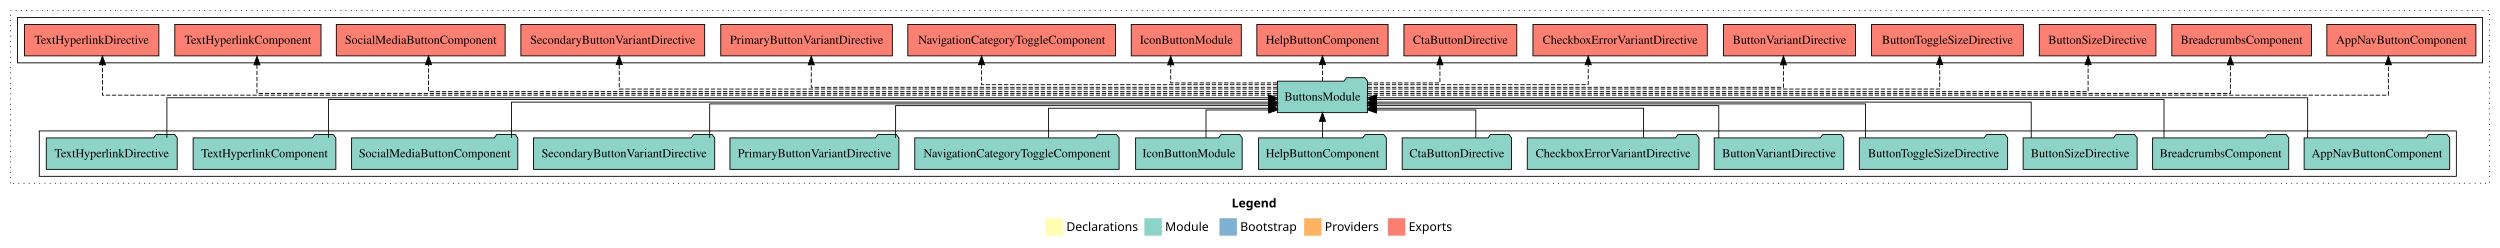
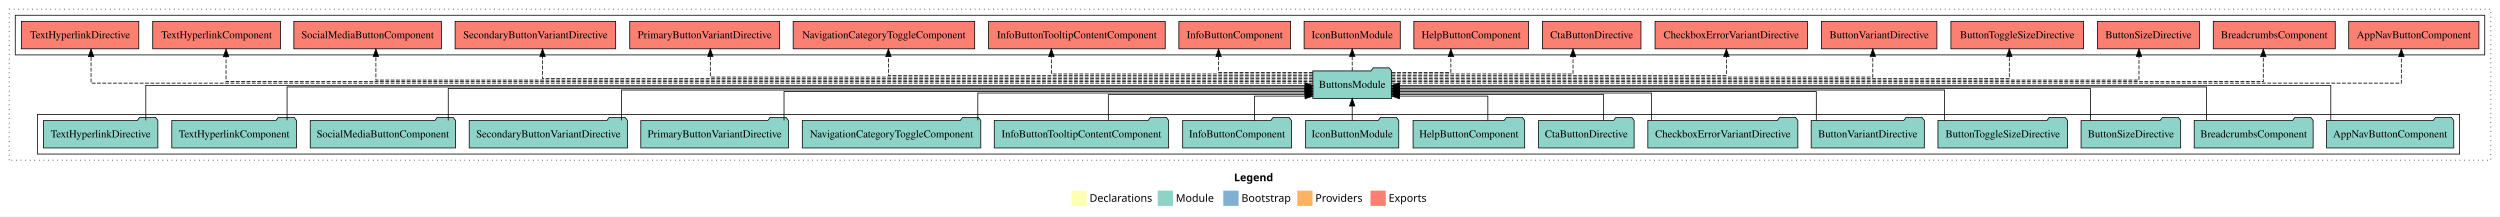
- <svg xmlns="http://www.w3.org/2000/svg" width="2864pt" height="284pt" viewBox="0.00 0.00 2864.00 284.00">
+ <svg xmlns="http://www.w3.org/2000/svg" width="3278pt" height="284pt" viewBox="0.00 0.00 3278.00 284.00">
  <g id="graph0" class="graph" transform="scale(1 1) rotate(0) translate(4 280)">
-     <polygon fill="white" stroke="transparent" points="-4,4 -4,-280 2860,-280 2860,4 -4,4" />
-     <text text-anchor="start" x="1407.01" y="-42.4" font-family="Times-12" font-weight="bold" font-size="14.00">Legend</text>
-     <polygon fill="#ffffb3" stroke="transparent" points="1194,-10 1194,-30 1214,-30 1214,-10 1194,-10" />
-     <text text-anchor="start" x="1217.63" y="-15.4" font-family="Times-12" font-size="14.00">  Declarations</text>
-     <polygon fill="#8dd3c7" stroke="transparent" points="1307,-10 1307,-30 1327,-30 1327,-10 1307,-10" />
-     <text text-anchor="start" x="1330.73" y="-15.4" font-family="Times-12" font-size="14.00">  Module</text>
-     <polygon fill="#80b1d3" stroke="transparent" points="1393,-10 1393,-30 1413,-30 1413,-10 1393,-10" />
-     <text text-anchor="start" x="1416.78" y="-15.4" font-family="Times-12" font-size="14.00">  Bootstrap</text>
-     <polygon fill="#fdb462" stroke="transparent" points="1490,-10 1490,-30 1510,-30 1510,-10 1490,-10" />
-     <text text-anchor="start" x="1513.67" y="-15.4" font-family="Times-12" font-size="14.00">  Providers</text>
-     <polygon fill="#fb8072" stroke="transparent" points="1586,-10 1586,-30 1606,-30 1606,-10 1586,-10" />
-     <text text-anchor="start" x="1609.73" y="-15.4" font-family="Times-12" font-size="14.00">  Exports</text>
+     <polygon fill="white" stroke="transparent" points="-4,4 -4,-280 3274,-280 3274,4 -4,4" />
+     <text text-anchor="start" x="1614.01" y="-42.4" font-family="Times-12" font-weight="bold" font-size="14.00">Legend</text>
+     <polygon fill="#ffffb3" stroke="transparent" points="1401,-10 1401,-30 1421,-30 1421,-10 1401,-10" />
+     <text text-anchor="start" x="1424.63" y="-15.4" font-family="Times-12" font-size="14.00">  Declarations</text>
+     <polygon fill="#8dd3c7" stroke="transparent" points="1514,-10 1514,-30 1534,-30 1534,-10 1514,-10" />
+     <text text-anchor="start" x="1537.73" y="-15.4" font-family="Times-12" font-size="14.00">  Module</text>
+     <polygon fill="#80b1d3" stroke="transparent" points="1600,-10 1600,-30 1620,-30 1620,-10 1600,-10" />
+     <text text-anchor="start" x="1623.78" y="-15.4" font-family="Times-12" font-size="14.00">  Bootstrap</text>
+     <polygon fill="#fdb462" stroke="transparent" points="1697,-10 1697,-30 1717,-30 1717,-10 1697,-10" />
+     <text text-anchor="start" x="1720.67" y="-15.4" font-family="Times-12" font-size="14.00">  Providers</text>
+     <polygon fill="#fb8072" stroke="transparent" points="1793,-10 1793,-30 1813,-30 1813,-10 1793,-10" />
+     <text text-anchor="start" x="1816.73" y="-15.4" font-family="Times-12" font-size="14.00">  Exports</text>
    <g id="clust1" class="cluster">
-       <polygon fill="none" stroke="black" stroke-dasharray="1,5" points="8,-70 8,-268 2848,-268 2848,-70 8,-70" />
+       <polygon fill="none" stroke="black" stroke-dasharray="1,5" points="8,-70 8,-268 3262,-268 3262,-70 8,-70" />
    </g>
    <g id="clust3" class="cluster">
-       <polygon fill="none" stroke="black" points="41,-78 41,-130 2810,-130 2810,-78 41,-78" />
+       <polygon fill="none" stroke="black" points="45,-78 45,-130 3221,-130 3221,-78 45,-78" />
    </g>
    <g id="clust4" class="cluster">
-       <polygon fill="none" stroke="black" points="16,-208 16,-260 2840,-260 2840,-208 16,-208" />
+       <polygon fill="none" stroke="black" points="16,-208 16,-260 3254,-260 3254,-208 16,-208" />
    </g>
    <g id="node1" class="node">
-       <polygon fill="#8dd3c7" stroke="black" points="2802.38,-122 2799.38,-126 2778.38,-126 2775.38,-122 2635.62,-122 2635.62,-86 2802.38,-86 2802.38,-122" />
-       <text text-anchor="middle" x="2719" y="-99.8" font-family="Times,serif" font-size="14.00">AppNavButtonComponent</text>
+       <polygon fill="#8dd3c7" stroke="black" points="3213.38,-122 3210.38,-126 3189.38,-126 3186.38,-122 3046.62,-122 3046.62,-86 3213.38,-86 3213.38,-122" />
+       <text text-anchor="middle" x="3130" y="-99.8" font-family="Times,serif" font-size="14.00">AppNavButtonComponent</text>
+     </g>
+     <g id="node18" class="node">
+       <polygon fill="#8dd3c7" stroke="black" points="1820.61,-187 1817.61,-191 1796.61,-191 1793.61,-187 1717.39,-187 1717.39,-151 1820.61,-151 1820.61,-187" />
+       <text text-anchor="middle" x="1769" y="-164.8" font-family="Times,serif" font-size="14.00">ButtonsModule</text>
+     </g>
+     <g id="edge1" class="edge">
+       <path fill="none" stroke="black" d="M3052.15,-122.17C3052.15,-141.09 3052.15,-168 3052.15,-168 3052.15,-168 1830.89,-168 1830.89,-168" />
+       <polygon fill="black" stroke="black" points="1830.89,-164.5 1820.89,-168 1830.89,-171.5 1830.89,-164.5" />
+     </g>
+     <g id="node2" class="node">
+       <polygon fill="#8dd3c7" stroke="black" points="3028.97,-122 3025.97,-126 3004.97,-126 3001.97,-122 2873.03,-122 2873.03,-86 3028.97,-86 3028.97,-122" />
+       <text text-anchor="middle" x="2951" y="-99.8" font-family="Times,serif" font-size="14.00">BreadcrumbsComponent</text>
+     </g>
+     <g id="edge2" class="edge">
+       <path fill="none" stroke="black" d="M2889.08,-122.27C2889.08,-140.56 2889.08,-166 2889.08,-166 2889.08,-166 1830.78,-166 1830.78,-166" />
+       <polygon fill="black" stroke="black" points="1830.78,-162.5 1820.78,-166 1830.78,-169.5 1830.78,-162.5" />
+     </g>
+     <g id="node3" class="node">
+       <polygon fill="#8dd3c7" stroke="black" points="2855.3,-122 2852.3,-126 2831.3,-126 2828.3,-122 2724.7,-122 2724.7,-86 2855.3,-86 2855.3,-122" />
+       <text text-anchor="middle" x="2790" y="-99.8" font-family="Times,serif" font-size="14.00">ButtonSizeDirective</text>
+     </g>
+     <g id="edge3" class="edge">
+       <path fill="none" stroke="black" d="M2736.91,-122C2736.91,-139.68 2736.91,-164 2736.91,-164 2736.91,-164 1830.7,-164 1830.7,-164" />
+       <polygon fill="black" stroke="black" points="1830.7,-160.5 1820.7,-164 1830.7,-167.5 1830.7,-160.5" />
+     </g>
+     <g id="node4" class="node">
+       <polygon fill="#8dd3c7" stroke="black" points="2706.96,-122 2703.96,-126 2682.96,-126 2679.96,-122 2537.04,-122 2537.04,-86 2706.96,-86 2706.96,-122" />
+       <text text-anchor="middle" x="2622" y="-99.8" font-family="Times,serif" font-size="14.00">ButtonToggleSizeDirective</text>
+     </g>
+     <g id="edge4" class="edge">
+       <path fill="none" stroke="black" d="M2545.64,-122.03C2545.64,-139.06 2545.64,-162 2545.64,-162 2545.64,-162 1830.56,-162 1830.56,-162" />
+       <polygon fill="black" stroke="black" points="1830.56,-158.5 1820.56,-162 1830.56,-165.5 1830.56,-158.5" />
+     </g>
+     <g id="node5" class="node">
+       <polygon fill="#8dd3c7" stroke="black" points="2519.18,-122 2516.18,-126 2495.18,-126 2492.18,-122 2370.82,-122 2370.82,-86 2519.18,-86 2519.18,-122" />
+       <text text-anchor="middle" x="2445" y="-99.8" font-family="Times,serif" font-size="14.00">ButtonVariantDirective</text>
+     </g>
+     <g id="edge5" class="edge">
+       <path fill="none" stroke="black" d="M2377.54,-122.03C2377.54,-138.4 2377.54,-160 2377.54,-160 2377.54,-160 1830.62,-160 1830.62,-160" />
+       <polygon fill="black" stroke="black" points="1830.62,-156.5 1820.62,-160 1830.62,-163.5 1830.62,-156.5" />
+     </g>
+     <g id="node6" class="node">
+       <polygon fill="#8dd3c7" stroke="black" points="2353.36,-122 2350.36,-126 2329.36,-126 2326.36,-122 2156.64,-122 2156.64,-86 2353.36,-86 2353.36,-122" />
+       <text text-anchor="middle" x="2255" y="-99.8" font-family="Times,serif" font-size="14.00">CheckboxErrorVariantDirective</text>
+     </g>
+     <g id="edge6" class="edge">
+       <path fill="none" stroke="black" d="M2161.44,-122.28C2161.44,-137.95 2161.44,-158 2161.44,-158 2161.44,-158 1830.71,-158 1830.71,-158" />
+       <polygon fill="black" stroke="black" points="1830.71,-154.5 1820.71,-158 1830.71,-161.5 1830.71,-154.5" />
+     </g>
+     <g id="node7" class="node">
+       <polygon fill="#8dd3c7" stroke="black" points="2138.64,-122 2135.64,-126 2114.64,-126 2111.64,-122 2013.36,-122 2013.36,-86 2138.64,-86 2138.64,-122" />
+       <text text-anchor="middle" x="2076" y="-99.8" font-family="Times,serif" font-size="14.00">CtaButtonDirective</text>
+     </g>
+     <g id="edge7" class="edge">
+       <path fill="none" stroke="black" d="M2098.69,-122.19C2098.69,-137.18 2098.69,-156 2098.69,-156 2098.69,-156 1830.88,-156 1830.88,-156" />
+       <polygon fill="black" stroke="black" points="1830.88,-152.5 1820.88,-156 1830.88,-159.5 1830.88,-152.5" />
+     </g>
+     <g id="node8" class="node">
+       <polygon fill="#8dd3c7" stroke="black" points="1995.16,-122 1992.16,-126 1971.16,-126 1968.16,-122 1848.84,-122 1848.84,-86 1995.16,-86 1995.16,-122" />
+       <text text-anchor="middle" x="1922" y="-99.8" font-family="Times,serif" font-size="14.00">HelpButtonComponent</text>
+     </g>
+     <g id="edge8" class="edge">
+       <path fill="none" stroke="black" d="M1946.86,-122.05C1946.86,-136.37 1946.86,-154 1946.86,-154 1946.86,-154 1830.92,-154 1830.92,-154" />
+       <polygon fill="black" stroke="black" points="1830.92,-150.5 1820.92,-154 1830.92,-157.5 1830.92,-150.5" />
+     </g>
+     <g id="node9" class="node">
+       <polygon fill="#8dd3c7" stroke="black" points="1830.04,-122 1827.04,-126 1806.04,-126 1803.04,-122 1707.96,-122 1707.96,-86 1830.04,-86 1830.04,-122" />
+       <text text-anchor="middle" x="1769" y="-99.8" font-family="Times,serif" font-size="14.00">IconButtonModule</text>
+     </g>
+     <g id="edge9" class="edge">
+       <path fill="none" stroke="black" d="M1769,-122.11C1769,-122.11 1769,-140.99 1769,-140.99" />
+       <polygon fill="black" stroke="black" points="1765.5,-140.99 1769,-150.99 1772.5,-140.99 1765.5,-140.99" />
+     </g>
+     <g id="node10" class="node">
+       <polygon fill="#8dd3c7" stroke="black" points="1689.27,-122 1686.27,-126 1665.27,-126 1662.27,-122 1546.73,-122 1546.73,-86 1689.27,-86 1689.27,-122" />
+       <text text-anchor="middle" x="1618" y="-99.8" font-family="Times,serif" font-size="14.00">InfoButtonComponent</text>
+     </g>
+     <g id="edge10" class="edge">
+       <path fill="none" stroke="black" d="M1640.96,-122.05C1640.96,-136.37 1640.96,-154 1640.96,-154 1640.96,-154 1707.29,-154 1707.29,-154" />
+       <polygon fill="black" stroke="black" points="1707.29,-157.5 1717.29,-154 1707.29,-150.5 1707.29,-157.5" />
+     </g>
+     <g id="node11" class="node">
+       <polygon fill="#8dd3c7" stroke="black" points="1528.33,-122 1525.33,-126 1504.33,-126 1501.33,-122 1299.67,-122 1299.67,-86 1528.33,-86 1528.33,-122" />
+       <text text-anchor="middle" x="1414" y="-99.8" font-family="Times,serif" font-size="14.00">InfoButtonTooltipContentComponent</text>
+     </g>
+     <g id="edge11" class="edge">
+       <path fill="none" stroke="black" d="M1449.22,-122.19C1449.22,-137.18 1449.22,-156 1449.22,-156 1449.22,-156 1707.27,-156 1707.27,-156" />
+       <polygon fill="black" stroke="black" points="1707.27,-159.5 1717.27,-156 1707.27,-152.5 1707.27,-159.5" />
+     </g>
+     <g id="node12" class="node">
+       <polygon fill="#8dd3c7" stroke="black" points="1282.02,-122 1279.02,-126 1258.02,-126 1255.02,-122 1047.98,-122 1047.98,-86 1282.02,-86 1282.02,-122" />
+       <text text-anchor="middle" x="1165" y="-99.8" font-family="Times,serif" font-size="14.00">NavigationCategoryToggleComponent</text>
+     </g>
+     <g id="edge12" class="edge">
+       <path fill="none" stroke="black" d="M1278.13,-122.28C1278.13,-137.95 1278.13,-158 1278.13,-158 1278.13,-158 1707.4,-158 1707.4,-158" />
+       <polygon fill="black" stroke="black" points="1707.4,-161.5 1717.4,-158 1707.4,-154.5 1707.4,-161.5" />
+     </g>
+     <g id="node13" class="node">
+       <polygon fill="#8dd3c7" stroke="black" points="1029.78,-122 1026.78,-126 1005.78,-126 1002.78,-122 836.22,-122 836.22,-86 1029.78,-86 1029.78,-122" />
+       <text text-anchor="middle" x="933" y="-99.8" font-family="Times,serif" font-size="14.00">PrimaryButtonVariantDirective</text>
+     </g>
+     <g id="edge13" class="edge">
+       <path fill="none" stroke="black" d="M1024.01,-122.03C1024.01,-138.4 1024.01,-160 1024.01,-160 1024.01,-160 1707.21,-160 1707.21,-160" />
+       <polygon fill="black" stroke="black" points="1707.21,-163.5 1717.21,-160 1707.21,-156.5 1707.21,-163.5" />
+     </g>
+     <g id="node14" class="node">
+       <polygon fill="#8dd3c7" stroke="black" points="818.77,-122 815.77,-126 794.77,-126 791.77,-122 611.23,-122 611.23,-86 818.77,-86 818.77,-122" />
+       <text text-anchor="middle" x="715" y="-99.8" font-family="Times,serif" font-size="14.00">SecondaryButtonVariantDirective</text>
+     </g>
+     <g id="edge14" class="edge">
+       <path fill="none" stroke="black" d="M811.01,-122.03C811.01,-139.06 811.01,-162 811.01,-162 811.01,-162 1707.15,-162 1707.15,-162" />
+       <polygon fill="black" stroke="black" points="1707.15,-165.5 1717.15,-162 1707.15,-158.5 1707.15,-165.5" />
+     </g>
+     <g id="node15" class="node">
+       <polygon fill="#8dd3c7" stroke="black" points="593.21,-122 590.21,-126 569.21,-126 566.21,-122 402.79,-122 402.79,-86 593.21,-86 593.21,-122" />
+       <text text-anchor="middle" x="498" y="-99.8" font-family="Times,serif" font-size="14.00">SocialMediaButtonComponent</text>
+     </g>
+     <g id="edge15" class="edge">
+       <path fill="none" stroke="black" d="M583.74,-122C583.74,-139.68 583.74,-164 583.74,-164 583.74,-164 1707.31,-164 1707.31,-164" />
+       <polygon fill="black" stroke="black" points="1707.31,-167.5 1717.31,-164 1707.31,-160.5 1707.31,-167.5" />
    </g>
    <g id="node16" class="node">
-       <polygon fill="#8dd3c7" stroke="black" points="1562.61,-187 1559.61,-191 1538.61,-191 1535.61,-187 1459.39,-187 1459.39,-151 1562.61,-151 1562.61,-187" />
-       <text text-anchor="middle" x="1511" y="-164.8" font-family="Times,serif" font-size="14.00">ButtonsModule</text>
-     </g>
-     <g id="edge1" class="edge">
-       <path fill="none" stroke="black" d="M2639.65,-122.17C2639.65,-141.09 2639.65,-168 2639.65,-168 2639.65,-168 1572.8,-168 1572.8,-168" />
-       <polygon fill="black" stroke="black" points="1572.8,-164.5 1562.8,-168 1572.8,-171.5 1572.8,-164.5" />
-     </g>
-     <g id="node2" class="node">
-       <polygon fill="#8dd3c7" stroke="black" points="2617.97,-122 2614.97,-126 2593.97,-126 2590.97,-122 2462.03,-122 2462.03,-86 2617.97,-86 2617.97,-122" />
-       <text text-anchor="middle" x="2540" y="-99.8" font-family="Times,serif" font-size="14.00">BreadcrumbsComponent</text>
-     </g>
-     <g id="edge2" class="edge">
-       <path fill="none" stroke="black" d="M2475.08,-122.27C2475.08,-140.56 2475.08,-166 2475.08,-166 2475.08,-166 1572.83,-166 1572.83,-166" />
-       <polygon fill="black" stroke="black" points="1572.83,-162.5 1562.83,-166 1572.83,-169.5 1572.83,-162.5" />
-     </g>
-     <g id="node3" class="node">
-       <polygon fill="#8dd3c7" stroke="black" points="2444.3,-122 2441.3,-126 2420.3,-126 2417.3,-122 2313.7,-122 2313.7,-86 2444.3,-86 2444.3,-122" />
-       <text text-anchor="middle" x="2379" y="-99.8" font-family="Times,serif" font-size="14.00">ButtonSizeDirective</text>
-     </g>
-     <g id="edge3" class="edge">
-       <path fill="none" stroke="black" d="M2322.97,-122.02C2322.97,-139.37 2322.97,-163 2322.97,-163 2322.97,-163 1572.72,-163 1572.72,-163" />
-       <polygon fill="black" stroke="black" points="1572.72,-159.5 1562.72,-163 1572.72,-166.5 1572.72,-159.5" />
-     </g>
-     <g id="node4" class="node">
-       <polygon fill="#8dd3c7" stroke="black" points="2295.96,-122 2292.96,-126 2271.96,-126 2268.96,-122 2126.04,-122 2126.04,-86 2295.96,-86 2295.96,-122" />
-       <text text-anchor="middle" x="2211" y="-99.8" font-family="Times,serif" font-size="14.00">ButtonToggleSizeDirective</text>
-     </g>
-     <g id="edge4" class="edge">
-       <path fill="none" stroke="black" d="M2133.14,-122.04C2133.14,-138.73 2133.14,-161 2133.14,-161 2133.14,-161 1572.71,-161 1572.71,-161" />
-       <polygon fill="black" stroke="black" points="1572.71,-157.5 1562.71,-161 1572.71,-164.5 1572.71,-157.5" />
-     </g>
-     <g id="node5" class="node">
-       <polygon fill="#8dd3c7" stroke="black" points="2108.18,-122 2105.18,-126 2084.18,-126 2081.18,-122 1959.82,-122 1959.82,-86 2108.18,-86 2108.18,-122" />
-       <text text-anchor="middle" x="2034" y="-99.8" font-family="Times,serif" font-size="14.00">ButtonVariantDirective</text>
-     </g>
-     <g id="edge5" class="edge">
-       <path fill="none" stroke="black" d="M1965.04,-122.01C1965.04,-138.05 1965.04,-159 1965.04,-159 1965.04,-159 1572.64,-159 1572.64,-159" />
-       <polygon fill="black" stroke="black" points="1572.64,-155.5 1562.64,-159 1572.64,-162.5 1572.64,-155.5" />
-     </g>
-     <g id="node6" class="node">
-       <polygon fill="#8dd3c7" stroke="black" points="1942.36,-122 1939.36,-126 1918.36,-126 1915.36,-122 1745.64,-122 1745.64,-86 1942.36,-86 1942.36,-122" />
-       <text text-anchor="middle" x="1844" y="-99.8" font-family="Times,serif" font-size="14.00">CheckboxErrorVariantDirective</text>
-     </g>
-     <g id="edge6" class="edge">
-       <path fill="none" stroke="black" d="M1878.81,-122.19C1878.81,-137.18 1878.81,-156 1878.81,-156 1878.81,-156 1572.92,-156 1572.92,-156" />
-       <polygon fill="black" stroke="black" points="1572.92,-152.5 1562.92,-156 1572.92,-159.5 1572.92,-152.5" />
-     </g>
-     <g id="node7" class="node">
-       <polygon fill="#8dd3c7" stroke="black" points="1727.64,-122 1724.64,-126 1703.64,-126 1700.64,-122 1602.36,-122 1602.36,-86 1727.64,-86 1727.64,-122" />
-       <text text-anchor="middle" x="1665" y="-99.8" font-family="Times,serif" font-size="14.00">CtaButtonDirective</text>
-     </g>
-     <g id="edge7" class="edge">
-       <path fill="none" stroke="black" d="M1686.69,-122.05C1686.69,-136.37 1686.69,-154 1686.69,-154 1686.69,-154 1572.76,-154 1572.76,-154" />
-       <polygon fill="black" stroke="black" points="1572.76,-150.5 1562.76,-154 1572.76,-157.5 1572.76,-150.5" />
-     </g>
-     <g id="node8" class="node">
-       <polygon fill="#8dd3c7" stroke="black" points="1584.16,-122 1581.16,-126 1560.16,-126 1557.16,-122 1437.84,-122 1437.84,-86 1584.16,-86 1584.16,-122" />
-       <text text-anchor="middle" x="1511" y="-99.8" font-family="Times,serif" font-size="14.00">HelpButtonComponent</text>
-     </g>
-     <g id="edge8" class="edge">
-       <path fill="none" stroke="black" d="M1511,-122.11C1511,-122.11 1511,-140.99 1511,-140.99" />
-       <polygon fill="black" stroke="black" points="1507.5,-140.99 1511,-150.99 1514.5,-140.99 1507.5,-140.99" />
-     </g>
-     <g id="node9" class="node">
-       <polygon fill="#8dd3c7" stroke="black" points="1419.04,-122 1416.04,-126 1395.04,-126 1392.04,-122 1296.96,-122 1296.96,-86 1419.04,-86 1419.04,-122" />
-       <text text-anchor="middle" x="1358" y="-99.8" font-family="Times,serif" font-size="14.00">IconButtonModule</text>
-     </g>
-     <g id="edge9" class="edge">
-       <path fill="none" stroke="black" d="M1377.59,-122.05C1377.59,-136.37 1377.59,-154 1377.59,-154 1377.59,-154 1449.42,-154 1449.42,-154" />
-       <polygon fill="black" stroke="black" points="1449.42,-157.5 1459.42,-154 1449.42,-150.5 1449.42,-157.5" />
-     </g>
-     <g id="node10" class="node">
-       <polygon fill="#8dd3c7" stroke="black" points="1278.02,-122 1275.02,-126 1254.02,-126 1251.02,-122 1043.98,-122 1043.98,-86 1278.02,-86 1278.02,-122" />
-       <text text-anchor="middle" x="1161" y="-99.8" font-family="Times,serif" font-size="14.00">NavigationCategoryToggleComponent</text>
-     </g>
-     <g id="edge10" class="edge">
-       <path fill="none" stroke="black" d="M1197.25,-122.19C1197.25,-137.18 1197.25,-156 1197.25,-156 1197.25,-156 1449.19,-156 1449.19,-156" />
-       <polygon fill="black" stroke="black" points="1449.19,-159.5 1459.19,-156 1449.19,-152.5 1449.19,-159.5" />
-     </g>
-     <g id="node11" class="node">
-       <polygon fill="#8dd3c7" stroke="black" points="1025.78,-122 1022.78,-126 1001.78,-126 998.78,-122 832.22,-122 832.22,-86 1025.78,-86 1025.78,-122" />
-       <text text-anchor="middle" x="929" y="-99.8" font-family="Times,serif" font-size="14.00">PrimaryButtonVariantDirective</text>
-     </g>
-     <g id="edge11" class="edge">
-       <path fill="none" stroke="black" d="M1022.01,-122.01C1022.01,-138.05 1022.01,-159 1022.01,-159 1022.01,-159 1449.13,-159 1449.13,-159" />
-       <polygon fill="black" stroke="black" points="1449.13,-162.5 1459.13,-159 1449.13,-155.5 1449.13,-162.5" />
-     </g>
-     <g id="node12" class="node">
-       <polygon fill="#8dd3c7" stroke="black" points="814.77,-122 811.77,-126 790.77,-126 787.77,-122 607.23,-122 607.23,-86 814.77,-86 814.77,-122" />
-       <text text-anchor="middle" x="711" y="-99.8" font-family="Times,serif" font-size="14.00">SecondaryButtonVariantDirective</text>
-     </g>
-     <g id="edge12" class="edge">
-       <path fill="none" stroke="black" d="M809.01,-122.04C809.01,-138.73 809.01,-161 809.01,-161 809.01,-161 1449.38,-161 1449.38,-161" />
-       <polygon fill="black" stroke="black" points="1449.38,-164.5 1459.38,-161 1449.38,-157.5 1449.38,-164.5" />
-     </g>
-     <g id="node13" class="node">
-       <polygon fill="#8dd3c7" stroke="black" points="589.21,-122 586.21,-126 565.21,-126 562.21,-122 398.79,-122 398.79,-86 589.21,-86 589.21,-122" />
-       <text text-anchor="middle" x="494" y="-99.8" font-family="Times,serif" font-size="14.00">SocialMediaButtonComponent</text>
-     </g>
-     <g id="edge13" class="edge">
-       <path fill="none" stroke="black" d="M581.98,-122.02C581.98,-139.37 581.98,-163 581.98,-163 581.98,-163 1449.4,-163 1449.4,-163" />
-       <polygon fill="black" stroke="black" points="1449.4,-166.5 1459.4,-163 1449.4,-159.5 1449.4,-166.5" />
-     </g>
-     <g id="node14" class="node">
-       <polygon fill="#8dd3c7" stroke="black" points="380.75,-122 377.75,-126 356.75,-126 353.75,-122 217.25,-122 217.25,-86 380.75,-86 380.75,-122" />
-       <text text-anchor="middle" x="299" y="-99.8" font-family="Times,serif" font-size="14.00">TextHyperlinkComponent</text>
-     </g>
-     <g id="edge14" class="edge">
-       <path fill="none" stroke="black" d="M372.25,-122.27C372.25,-140.56 372.25,-166 372.25,-166 372.25,-166 1449.11,-166 1449.11,-166" />
-       <polygon fill="black" stroke="black" points="1449.11,-169.5 1459.11,-166 1449.11,-162.5 1449.11,-169.5" />
-     </g>
-     <g id="node15" class="node">
-       <polygon fill="#8dd3c7" stroke="black" points="199,-122 196,-126 175,-126 172,-122 49,-122 49,-86 199,-86 199,-122" />
-       <text text-anchor="middle" x="124" y="-99.8" font-family="Times,serif" font-size="14.00">TextHyperlinkDirective</text>
-     </g>
-     <g id="edge15" class="edge">
-       <path fill="none" stroke="black" d="M187.19,-122.17C187.19,-141.09 187.19,-168 187.19,-168 187.19,-168 1449.1,-168 1449.1,-168" />
-       <polygon fill="black" stroke="black" points="1449.11,-171.5 1459.1,-168 1449.1,-164.5 1449.11,-171.5" />
+       <polygon fill="#8dd3c7" stroke="black" points="384.75,-122 381.75,-126 360.75,-126 357.75,-122 221.25,-122 221.25,-86 384.75,-86 384.75,-122" />
+       <text text-anchor="middle" x="303" y="-99.8" font-family="Times,serif" font-size="14.00">TextHyperlinkComponent</text>
+     </g>
+     <g id="edge16" class="edge">
+       <path fill="none" stroke="black" d="M372.39,-122.27C372.39,-140.56 372.39,-166 372.39,-166 372.39,-166 1707.22,-166 1707.22,-166" />
+       <polygon fill="black" stroke="black" points="1707.22,-169.5 1717.22,-166 1707.22,-162.5 1707.22,-169.5" />
    </g>
    <g id="node17" class="node">
-       <polygon fill="#fb8072" stroke="black" points="2832.38,-252 2661.62,-252 2661.62,-216 2832.38,-216 2832.38,-252" />
-       <text text-anchor="middle" x="2747" y="-229.8" font-family="Times,serif" font-size="14.00">AppNavButtonComponent </text>
-     </g>
-     <g id="edge16" class="edge">
-       <path fill="none" stroke="black" stroke-dasharray="5,2" d="M1562.69,-171C1795.11,-171 2732.12,-171 2732.12,-171 2732.12,-171 2732.12,-205.78 2732.12,-205.78" />
-       <polygon fill="black" stroke="black" points="2728.63,-205.78 2732.12,-215.78 2735.63,-205.78 2728.63,-205.78" />
-     </g>
-     <g id="node18" class="node">
-       <polygon fill="#fb8072" stroke="black" points="2643.97,-252 2484.03,-252 2484.03,-216 2643.97,-216 2643.97,-252" />
-       <text text-anchor="middle" x="2564" y="-229.8" font-family="Times,serif" font-size="14.00">BreadcrumbsComponent </text>
+       <polygon fill="#8dd3c7" stroke="black" points="203,-122 200,-126 179,-126 176,-122 53,-122 53,-86 203,-86 203,-122" />
+       <text text-anchor="middle" x="128" y="-99.8" font-family="Times,serif" font-size="14.00">TextHyperlinkDirective</text>
    </g>
    <g id="edge17" class="edge">
-       <path fill="none" stroke="black" stroke-dasharray="5,2" d="M1562.58,-173C1772.46,-173 2551.12,-173 2551.12,-173 2551.12,-173 2551.12,-205.7 2551.12,-205.7" />
-       <polygon fill="black" stroke="black" points="2547.63,-205.7 2551.12,-215.7 2554.63,-205.7 2547.63,-205.7" />
+       <path fill="none" stroke="black" d="M187.19,-122.17C187.19,-141.09 187.19,-168 187.19,-168 187.19,-168 1707.27,-168 1707.27,-168" />
+       <polygon fill="black" stroke="black" points="1707.27,-171.5 1717.27,-168 1707.27,-164.5 1707.27,-171.5" />
    </g>
    <g id="node19" class="node">
-       <polygon fill="#fb8072" stroke="black" points="2465.8,-252 2332.2,-252 2332.2,-216 2465.8,-216 2465.8,-252" />
-       <text text-anchor="middle" x="2399" y="-229.8" font-family="Times,serif" font-size="14.00">ButtonSizeDirective </text>
+       <polygon fill="#fb8072" stroke="black" points="3246.38,-252 3075.62,-252 3075.62,-216 3246.38,-216 3246.38,-252" />
+       <text text-anchor="middle" x="3161" y="-229.8" font-family="Times,serif" font-size="14.00">AppNavButtonComponent </text>
    </g>
    <g id="edge18" class="edge">
-       <path fill="none" stroke="black" stroke-dasharray="5,2" d="M1562.59,-175C1750.61,-175 2388.12,-175 2388.12,-175 2388.12,-175 2388.12,-205.98 2388.12,-205.98" />
-       <polygon fill="black" stroke="black" points="2384.63,-205.98 2388.12,-215.98 2391.63,-205.98 2384.63,-205.98" />
+       <path fill="none" stroke="black" stroke-dasharray="5,2" d="M1820.83,-171C2071.33,-171 3144.62,-171 3144.62,-171 3144.62,-171 3144.62,-205.78 3144.62,-205.78" />
+       <polygon fill="black" stroke="black" points="3141.13,-205.78 3144.62,-215.78 3148.13,-205.78 3141.13,-205.78" />
    </g>
    <g id="node20" class="node">
-       <polygon fill="#fb8072" stroke="black" points="2313.96,-252 2140.04,-252 2140.04,-216 2313.96,-216 2313.96,-252" />
-       <text text-anchor="middle" x="2227" y="-229.8" font-family="Times,serif" font-size="14.00">ButtonToggleSizeDirective </text>
+       <polygon fill="#fb8072" stroke="black" points="3057.97,-252 2898.03,-252 2898.03,-216 3057.97,-216 3057.97,-252" />
+       <text text-anchor="middle" x="2978" y="-229.8" font-family="Times,serif" font-size="14.00">BreadcrumbsComponent </text>
    </g>
    <g id="edge19" class="edge">
-       <path fill="none" stroke="black" stroke-dasharray="5,2" d="M1562.71,-178C1725.72,-178 2218.12,-178 2218.12,-178 2218.12,-178 2218.12,-205.97 2218.12,-205.97" />
-       <polygon fill="black" stroke="black" points="2214.63,-205.97 2218.12,-215.97 2221.63,-205.97 2214.63,-205.97" />
+       <path fill="none" stroke="black" stroke-dasharray="5,2" d="M1820.71,-173C2050.01,-173 2963.62,-173 2963.62,-173 2963.62,-173 2963.62,-205.7 2963.62,-205.7" />
+       <polygon fill="black" stroke="black" points="2960.13,-205.7 2963.62,-215.7 2967.13,-205.7 2960.13,-205.7" />
    </g>
    <g id="node21" class="node">
-       <polygon fill="#fb8072" stroke="black" points="2121.68,-252 1970.32,-252 1970.32,-216 2121.68,-216 2121.68,-252" />
-       <text text-anchor="middle" x="2046" y="-229.8" font-family="Times,serif" font-size="14.00">ButtonVariantDirective </text>
+       <polygon fill="#fb8072" stroke="black" points="2879.8,-252 2746.2,-252 2746.2,-216 2879.8,-216 2879.8,-252" />
+       <text text-anchor="middle" x="2813" y="-229.8" font-family="Times,serif" font-size="14.00">ButtonSizeDirective </text>
    </g>
    <g id="edge20" class="edge">
-       <path fill="none" stroke="black" stroke-dasharray="5,2" d="M1562.6,-180C1695.49,-180 2039.12,-180 2039.12,-180 2039.12,-180 2039.12,-205.72 2039.12,-205.72" />
-       <polygon fill="black" stroke="black" points="2035.63,-205.72 2039.12,-215.72 2042.63,-205.72 2035.63,-205.72" />
+       <path fill="none" stroke="black" stroke-dasharray="5,2" d="M1820.87,-175C2030.06,-175 2800.62,-175 2800.62,-175 2800.62,-175 2800.62,-205.98 2800.62,-205.98" />
+       <polygon fill="black" stroke="black" points="2797.13,-205.98 2800.62,-215.98 2804.13,-205.98 2797.13,-205.98" />
    </g>
    <g id="node22" class="node">
-       <polygon fill="#fb8072" stroke="black" points="1951.86,-252 1752.14,-252 1752.14,-216 1951.86,-216 1951.86,-252" />
-       <text text-anchor="middle" x="1852" y="-229.8" font-family="Times,serif" font-size="14.00">CheckboxErrorVariantDirective </text>
+       <polygon fill="#fb8072" stroke="black" points="2727.96,-252 2554.04,-252 2554.04,-216 2727.96,-216 2727.96,-252" />
+       <text text-anchor="middle" x="2641" y="-229.8" font-family="Times,serif" font-size="14.00">ButtonToggleSizeDirective </text>
    </g>
    <g id="edge21" class="edge">
-       <path fill="none" stroke="black" stroke-dasharray="5,2" d="M1562.64,-183C1649.5,-183 1815.44,-183 1815.44,-183 1815.44,-183 1815.44,-205.88 1815.44,-205.88" />
-       <polygon fill="black" stroke="black" points="1811.94,-205.88 1815.44,-215.88 1818.94,-205.88 1811.94,-205.88" />
+       <path fill="none" stroke="black" stroke-dasharray="5,2" d="M1820.64,-177C2006.53,-177 2630.62,-177 2630.62,-177 2630.62,-177 2630.62,-205.96 2630.62,-205.96" />
+       <polygon fill="black" stroke="black" points="2627.13,-205.96 2630.62,-215.96 2634.13,-205.96 2627.13,-205.96" />
    </g>
    <g id="node23" class="node">
-       <polygon fill="#fb8072" stroke="black" points="1733.64,-252 1604.36,-252 1604.36,-216 1733.64,-216 1733.64,-252" />
-       <text text-anchor="middle" x="1669" y="-229.8" font-family="Times,serif" font-size="14.00">CtaButtonDirective </text>
+       <polygon fill="#fb8072" stroke="black" points="2535.68,-252 2384.32,-252 2384.32,-216 2535.68,-216 2535.68,-252" />
+       <text text-anchor="middle" x="2460" y="-229.8" font-family="Times,serif" font-size="14.00">ButtonVariantDirective </text>
    </g>
    <g id="edge22" class="edge">
-       <path fill="none" stroke="black" stroke-dasharray="5,2" d="M1562.64,-185C1600.59,-185 1645.56,-185 1645.56,-185 1645.56,-185 1645.56,-205.75 1645.56,-205.75" />
-       <polygon fill="black" stroke="black" points="1642.06,-205.75 1645.56,-215.75 1649.06,-205.75 1642.06,-205.75" />
+       <path fill="none" stroke="black" stroke-dasharray="5,2" d="M1820.59,-179C1979.61,-179 2451.62,-179 2451.62,-179 2451.62,-179 2451.62,-205.99 2451.62,-205.99" />
+       <polygon fill="black" stroke="black" points="2448.13,-205.99 2451.62,-215.99 2455.13,-205.99 2448.13,-205.99" />
    </g>
    <g id="node24" class="node">
-       <polygon fill="#fb8072" stroke="black" points="1586.16,-252 1435.84,-252 1435.84,-216 1586.16,-216 1586.16,-252" />
-       <text text-anchor="middle" x="1511" y="-229.8" font-family="Times,serif" font-size="14.00">HelpButtonComponent </text>
+       <polygon fill="#fb8072" stroke="black" points="2365.86,-252 2166.14,-252 2166.14,-216 2365.86,-216 2365.86,-252" />
+       <text text-anchor="middle" x="2266" y="-229.8" font-family="Times,serif" font-size="14.00">CheckboxErrorVariantDirective </text>
    </g>
    <g id="edge23" class="edge">
-       <path fill="none" stroke="black" stroke-dasharray="5,2" d="M1511,-187.11C1511,-187.11 1511,-205.99 1511,-205.99" />
-       <polygon fill="black" stroke="black" points="1507.5,-205.99 1511,-215.99 1514.5,-205.99 1507.5,-205.99" />
+       <path fill="none" stroke="black" stroke-dasharray="5,2" d="M1820.58,-181C1946.54,-181 2259.62,-181 2259.62,-181 2259.62,-181 2259.62,-205.76 2259.62,-205.76" />
+       <polygon fill="black" stroke="black" points="2256.13,-205.76 2259.62,-215.76 2263.13,-205.76 2256.13,-205.76" />
    </g>
    <g id="node25" class="node">
-       <polygon fill="#fb8072" stroke="black" points="1418.04,-252 1291.96,-252 1291.96,-216 1418.04,-216 1418.04,-252" />
-       <text text-anchor="middle" x="1355" y="-229.8" font-family="Times,serif" font-size="14.00">IconButtonModule </text>
+       <polygon fill="#fb8072" stroke="black" points="2147.64,-252 2018.36,-252 2018.36,-216 2147.64,-216 2147.64,-252" />
+       <text text-anchor="middle" x="2083" y="-229.8" font-family="Times,serif" font-size="14.00">CtaButtonDirective </text>
    </g>
    <g id="edge24" class="edge">
-       <path fill="none" stroke="black" stroke-dasharray="5,2" d="M1459.31,-185C1408.07,-185 1337.16,-185 1337.16,-185 1337.16,-185 1337.16,-205.75 1337.16,-205.75" />
-       <polygon fill="black" stroke="black" points="1333.66,-205.75 1337.16,-215.75 1340.66,-205.75 1333.66,-205.75" />
+       <path fill="none" stroke="black" stroke-dasharray="5,2" d="M1820.77,-183C1904.06,-183 2058.56,-183 2058.56,-183 2058.56,-183 2058.56,-205.88 2058.56,-205.88" />
+       <polygon fill="black" stroke="black" points="2055.06,-205.88 2058.56,-215.88 2062.06,-205.88 2055.06,-205.88" />
    </g>
    <g id="node26" class="node">
+       <polygon fill="#fb8072" stroke="black" points="2000.16,-252 1849.84,-252 1849.84,-216 2000.16,-216 2000.16,-252" />
+       <text text-anchor="middle" x="1925" y="-229.8" font-family="Times,serif" font-size="14.00">HelpButtonComponent </text>
+     </g>
+     <g id="edge25" class="edge">
+       <path fill="none" stroke="black" stroke-dasharray="5,2" d="M1820.88,-185C1856.88,-185 1898.39,-185 1898.39,-185 1898.39,-185 1898.39,-205.75 1898.39,-205.75" />
+       <polygon fill="black" stroke="black" points="1894.89,-205.75 1898.39,-215.75 1901.89,-205.75 1894.89,-205.75" />
+     </g>
+     <g id="node27" class="node">
+       <polygon fill="#fb8072" stroke="black" points="1832.04,-252 1705.96,-252 1705.96,-216 1832.04,-216 1832.04,-252" />
+       <text text-anchor="middle" x="1769" y="-229.8" font-family="Times,serif" font-size="14.00">IconButtonModule </text>
+     </g>
+     <g id="edge26" class="edge">
+       <path fill="none" stroke="black" stroke-dasharray="5,2" d="M1769,-187.11C1769,-187.11 1769,-205.99 1769,-205.99" />
+       <polygon fill="black" stroke="black" points="1765.5,-205.99 1769,-215.99 1772.5,-205.99 1765.5,-205.99" />
+     </g>
+     <g id="node28" class="node">
+       <polygon fill="#fb8072" stroke="black" points="1688.27,-252 1541.73,-252 1541.73,-216 1688.27,-216 1688.27,-252" />
+       <text text-anchor="middle" x="1615" y="-229.8" font-family="Times,serif" font-size="14.00">InfoButtonComponent </text>
+     </g>
+     <g id="edge27" class="edge">
+       <path fill="none" stroke="black" stroke-dasharray="5,2" d="M1717.38,-185C1665.7,-185 1593.79,-185 1593.79,-185 1593.79,-185 1593.79,-205.75 1593.79,-205.75" />
+       <polygon fill="black" stroke="black" points="1590.29,-205.75 1593.79,-215.75 1597.29,-205.75 1590.29,-205.75" />
+     </g>
+     <g id="node29" class="node">
+       <polygon fill="#fb8072" stroke="black" points="1523.83,-252 1292.17,-252 1292.17,-216 1523.83,-216 1523.83,-252" />
+       <text text-anchor="middle" x="1408" y="-229.8" font-family="Times,serif" font-size="14.00">InfoButtonTooltipContentComponent </text>
+     </g>
+     <g id="edge28" class="edge">
+       <path fill="none" stroke="black" stroke-dasharray="5,2" d="M1717.43,-183C1610.5,-183 1374.53,-183 1374.53,-183 1374.53,-183 1374.53,-205.88 1374.53,-205.88" />
+       <polygon fill="black" stroke="black" points="1371.03,-205.88 1374.53,-215.88 1378.03,-205.88 1371.03,-205.88" />
+     </g>
+     <g id="node30" class="node">
      <polygon fill="#fb8072" stroke="black" points="1274.01,-252 1035.99,-252 1035.99,-216 1274.01,-216 1274.01,-252" />
      <text text-anchor="middle" x="1155" y="-229.8" font-family="Times,serif" font-size="14.00">NavigationCategoryToggleComponent </text>
    </g>
-     <g id="edge25" class="edge">
-       <path fill="none" stroke="black" stroke-dasharray="5,2" d="M1459.14,-183C1352.92,-183 1120.5,-183 1120.5,-183 1120.5,-183 1120.5,-205.88 1120.5,-205.88" />
-       <polygon fill="black" stroke="black" points="1117,-205.88 1120.5,-215.88 1124,-205.88 1117,-205.88" />
-     </g>
-     <g id="node27" class="node">
+     <g id="edge29" class="edge">
+       <path fill="none" stroke="black" stroke-dasharray="5,2" d="M1717.41,-181C1570.58,-181 1160.88,-181 1160.88,-181 1160.88,-181 1160.88,-205.76 1160.88,-205.76" />
+       <polygon fill="black" stroke="black" points="1157.38,-205.76 1160.88,-215.76 1164.38,-205.76 1157.38,-205.76" />
+     </g>
+     <g id="node31" class="node">
      <polygon fill="#fb8072" stroke="black" points="1018.28,-252 821.72,-252 821.72,-216 1018.28,-216 1018.28,-252" />
      <text text-anchor="middle" x="920" y="-229.8" font-family="Times,serif" font-size="14.00">PrimaryButtonVariantDirective </text>
    </g>
-     <g id="edge26" class="edge">
-       <path fill="none" stroke="black" stroke-dasharray="5,2" d="M1459.29,-180C1316.17,-180 925.38,-180 925.38,-180 925.38,-180 925.38,-205.72 925.38,-205.72" />
-       <polygon fill="black" stroke="black" points="921.88,-205.72 925.38,-215.72 928.88,-205.72 921.88,-205.72" />
-     </g>
-     <g id="node28" class="node">
+     <g id="edge30" class="edge">
+       <path fill="none" stroke="black" stroke-dasharray="5,2" d="M1717.3,-179C1534.19,-179 927.38,-179 927.38,-179 927.38,-179 927.38,-205.99 927.38,-205.99" />
+       <polygon fill="black" stroke="black" points="923.88,-205.99 927.38,-215.99 930.88,-205.99 923.88,-205.99" />
+     </g>
+     <g id="node32" class="node">
      <polygon fill="#fb8072" stroke="black" points="803.27,-252 592.73,-252 592.73,-216 803.27,-216 803.27,-252" />
      <text text-anchor="middle" x="698" y="-229.8" font-family="Times,serif" font-size="14.00">SecondaryButtonVariantDirective </text>
    </g>
-     <g id="edge27" class="edge">
-       <path fill="none" stroke="black" stroke-dasharray="5,2" d="M1459.38,-178C1281.57,-178 705.38,-178 705.38,-178 705.38,-178 705.38,-205.97 705.38,-205.97" />
-       <polygon fill="black" stroke="black" points="701.88,-205.97 705.38,-215.97 708.88,-205.97 701.88,-205.97" />
-     </g>
-     <g id="node29" class="node">
+     <g id="edge31" class="edge">
+       <path fill="none" stroke="black" stroke-dasharray="5,2" d="M1717.44,-177C1504.83,-177 707.38,-177 707.38,-177 707.38,-177 707.38,-205.96 707.38,-205.96" />
+       <polygon fill="black" stroke="black" points="703.88,-205.96 707.38,-215.96 710.88,-205.96 703.88,-205.96" />
+     </g>
+     <g id="node33" class="node">
      <polygon fill="#fb8072" stroke="black" points="574.71,-252 381.29,-252 381.29,-216 574.71,-216 574.71,-252" />
      <text text-anchor="middle" x="478" y="-229.8" font-family="Times,serif" font-size="14.00">SocialMediaButtonComponent </text>
    </g>
-     <g id="edge28" class="edge">
-       <path fill="none" stroke="black" stroke-dasharray="5,2" d="M1459.16,-175C1250.97,-175 486.88,-175 486.88,-175 486.88,-175 486.88,-205.98 486.88,-205.98" />
-       <polygon fill="black" stroke="black" points="483.38,-205.98 486.88,-215.98 490.38,-205.98 483.38,-205.98" />
-     </g>
-     <g id="node30" class="node">
+     <g id="edge32" class="edge">
+       <path fill="none" stroke="black" stroke-dasharray="5,2" d="M1717.23,-175C1477.74,-175 488.88,-175 488.88,-175 488.88,-175 488.88,-205.98 488.88,-205.98" />
+       <polygon fill="black" stroke="black" points="485.38,-205.98 488.88,-215.98 492.38,-205.98 485.38,-205.98" />
+     </g>
+     <g id="node34" class="node">
      <polygon fill="#fb8072" stroke="black" points="363.75,-252 196.25,-252 196.25,-216 363.75,-216 363.75,-252" />
      <text text-anchor="middle" x="280" y="-229.8" font-family="Times,serif" font-size="14.00">TextHyperlinkComponent </text>
    </g>
-     <g id="edge29" class="edge">
-       <path fill="none" stroke="black" stroke-dasharray="5,2" d="M1459.33,-173C1227,-173 290.38,-173 290.38,-173 290.38,-173 290.38,-205.7 290.38,-205.7" />
-       <polygon fill="black" stroke="black" points="286.88,-205.7 290.38,-215.7 293.88,-205.7 286.88,-205.7" />
-     </g>
-     <g id="node31" class="node">
+     <g id="edge33" class="edge">
+       <path fill="none" stroke="black" stroke-dasharray="5,2" d="M1717.31,-173C1455.96,-173 292.38,-173 292.38,-173 292.38,-173 292.38,-205.7 292.38,-205.7" />
+       <polygon fill="black" stroke="black" points="288.88,-205.7 292.38,-215.7 295.88,-205.7 288.88,-205.7" />
+     </g>
+     <g id="node35" class="node">
      <polygon fill="#fb8072" stroke="black" points="178,-252 24,-252 24,-216 178,-216 178,-252" />
      <text text-anchor="middle" x="101" y="-229.8" font-family="Times,serif" font-size="14.00">TextHyperlinkDirective </text>
    </g>
-     <g id="edge30" class="edge">
-       <path fill="none" stroke="black" stroke-dasharray="5,2" d="M1459.18,-171C1206.24,-171 113.38,-171 113.38,-171 113.38,-171 113.38,-205.78 113.38,-205.78" />
-       <polygon fill="black" stroke="black" points="109.88,-205.78 113.38,-215.78 116.88,-205.78 109.88,-205.78" />
+     <g id="edge34" class="edge">
+       <path fill="none" stroke="black" stroke-dasharray="5,2" d="M1717.24,-171C1437.14,-171 115.38,-171 115.38,-171 115.38,-171 115.38,-205.78 115.38,-205.78" />
+       <polygon fill="black" stroke="black" points="111.88,-205.78 115.38,-215.78 118.88,-205.78 111.88,-205.78" />
    </g>
  </g>
</svg>
